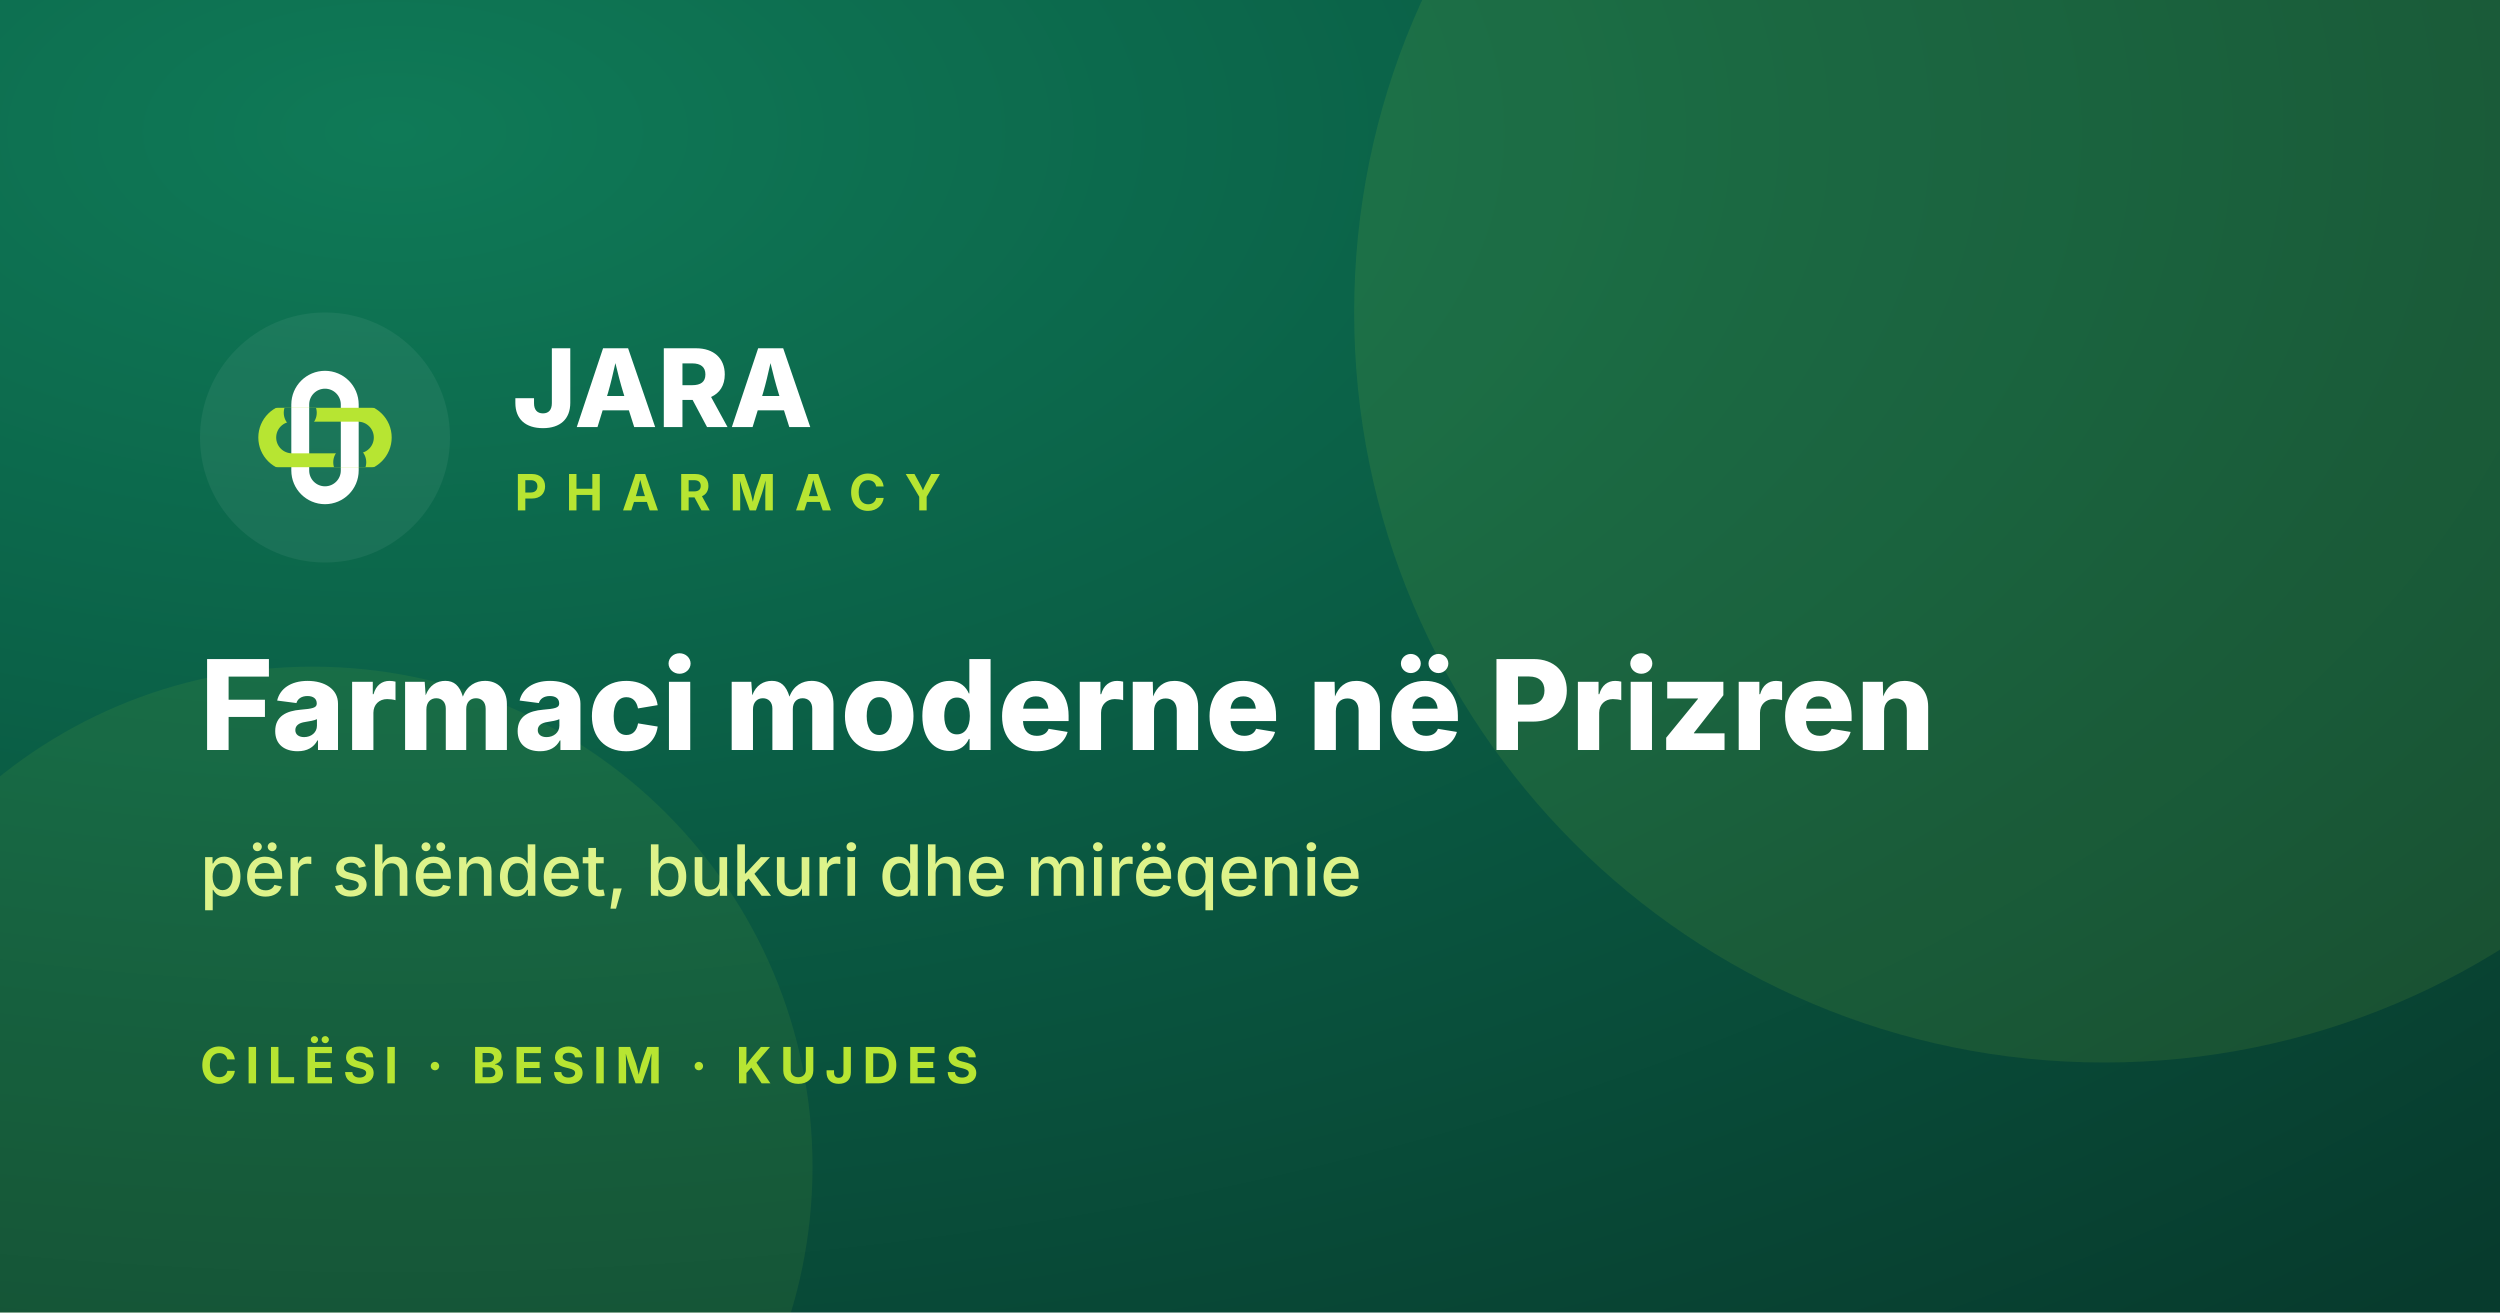
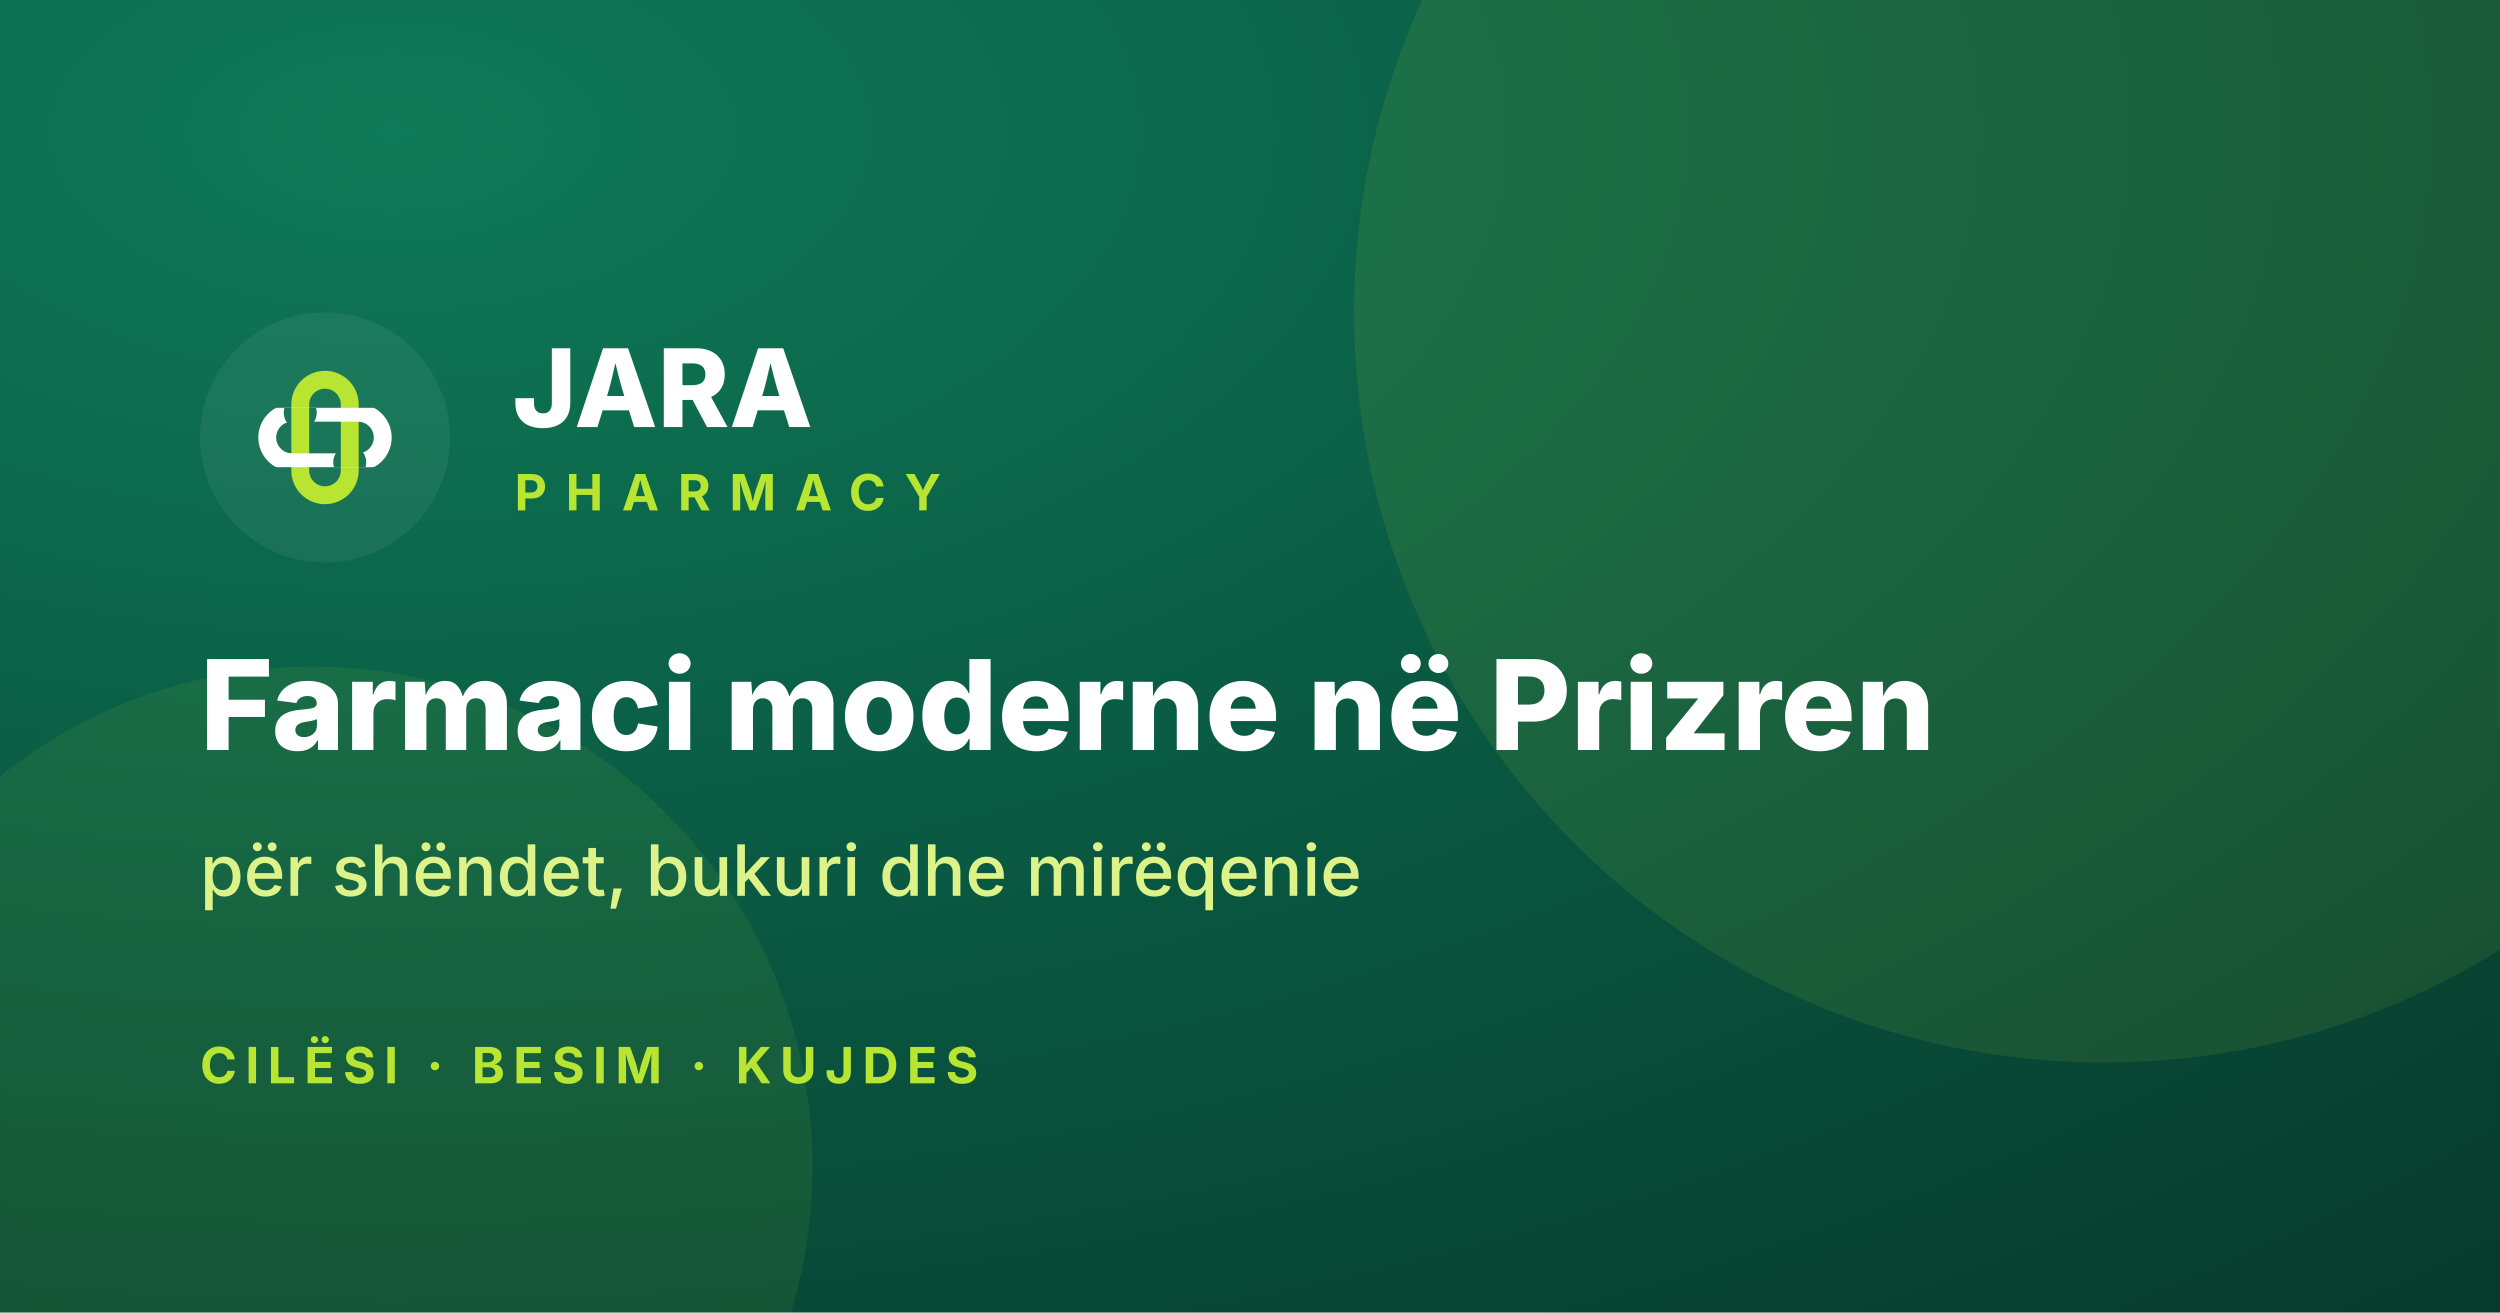
<svg xmlns="http://www.w3.org/2000/svg" viewBox="0 0 1200 630" width="1200" height="630" font-family="Inter, system-ui, sans-serif">
  <defs>
    <radialGradient id="bg" cx="16%" cy="10%" r="120%">
      <stop offset="0%" stop-color="#0F7A57" />
      <stop offset="45%" stop-color="#0A5C44" />
      <stop offset="100%" stop-color="#073B2D" />
    </radialGradient>
    <mask id="weave-og">
      <rect width="120" height="120" fill="white" />
      <circle cx="42" cy="42" r="12" fill="black" />
      <circle cx="78" cy="78" r="12" fill="black" />
    </mask>
  </defs>
  <rect width="1200" height="630" fill="url(#bg)" />
  <circle cx="1010" cy="150" r="360" fill="#B7E532" opacity="0.10" />
  <circle cx="150" cy="560" r="240" fill="#B7E532" opacity="0.08" />
  <g transform="translate(96 150)">
    <circle cx="60" cy="60" r="60" fill="#ffffff" opacity="0.06" />
    <g transform="translate(60 60) scale(0.66) translate(-60 -60)">
-       <rect x="42" y="18" width="36" height="84" rx="18" fill="none" stroke="#FFFFFF" stroke-width="13" stroke-linejoin="round" />
+       <rect x="42" y="18" width="36" height="84" rx="18" fill="none" stroke="#B7E532" stroke-width="13" stroke-linejoin="round" />
      <g mask="url(#weave-og)">
-         <rect x="18" y="42" width="84" height="36" rx="18" fill="none" stroke="#B7E532" stroke-width="13" stroke-linejoin="round" />
+         <rect x="18" y="42" width="84" height="36" rx="18" fill="none" stroke="#FFFFFF" stroke-width="13" stroke-linejoin="round" />
      </g>
    </g>
    <text x="150" y="55" fill="#FFFFFF" font-size="52" font-weight="800">JARA</text>
    <text x="151" y="95" fill="#B7E532" font-size="24" font-weight="700" letter-spacing="9">PHARMACY</text>
  </g>
  <text x="96" y="360" fill="#FFFFFF" font-size="60" font-weight="800">Farmaci moderne në Prizren</text>
  <text x="96" y="430" fill="#DDF38A" font-size="34" font-weight="500">për shëndet, bukuri dhe mirëqenie</text>
  <text x="96" y="520" fill="#B7E532" font-size="24" font-weight="700" letter-spacing="4">CILËSI · BESIM · KUJDES</text>
</svg>
